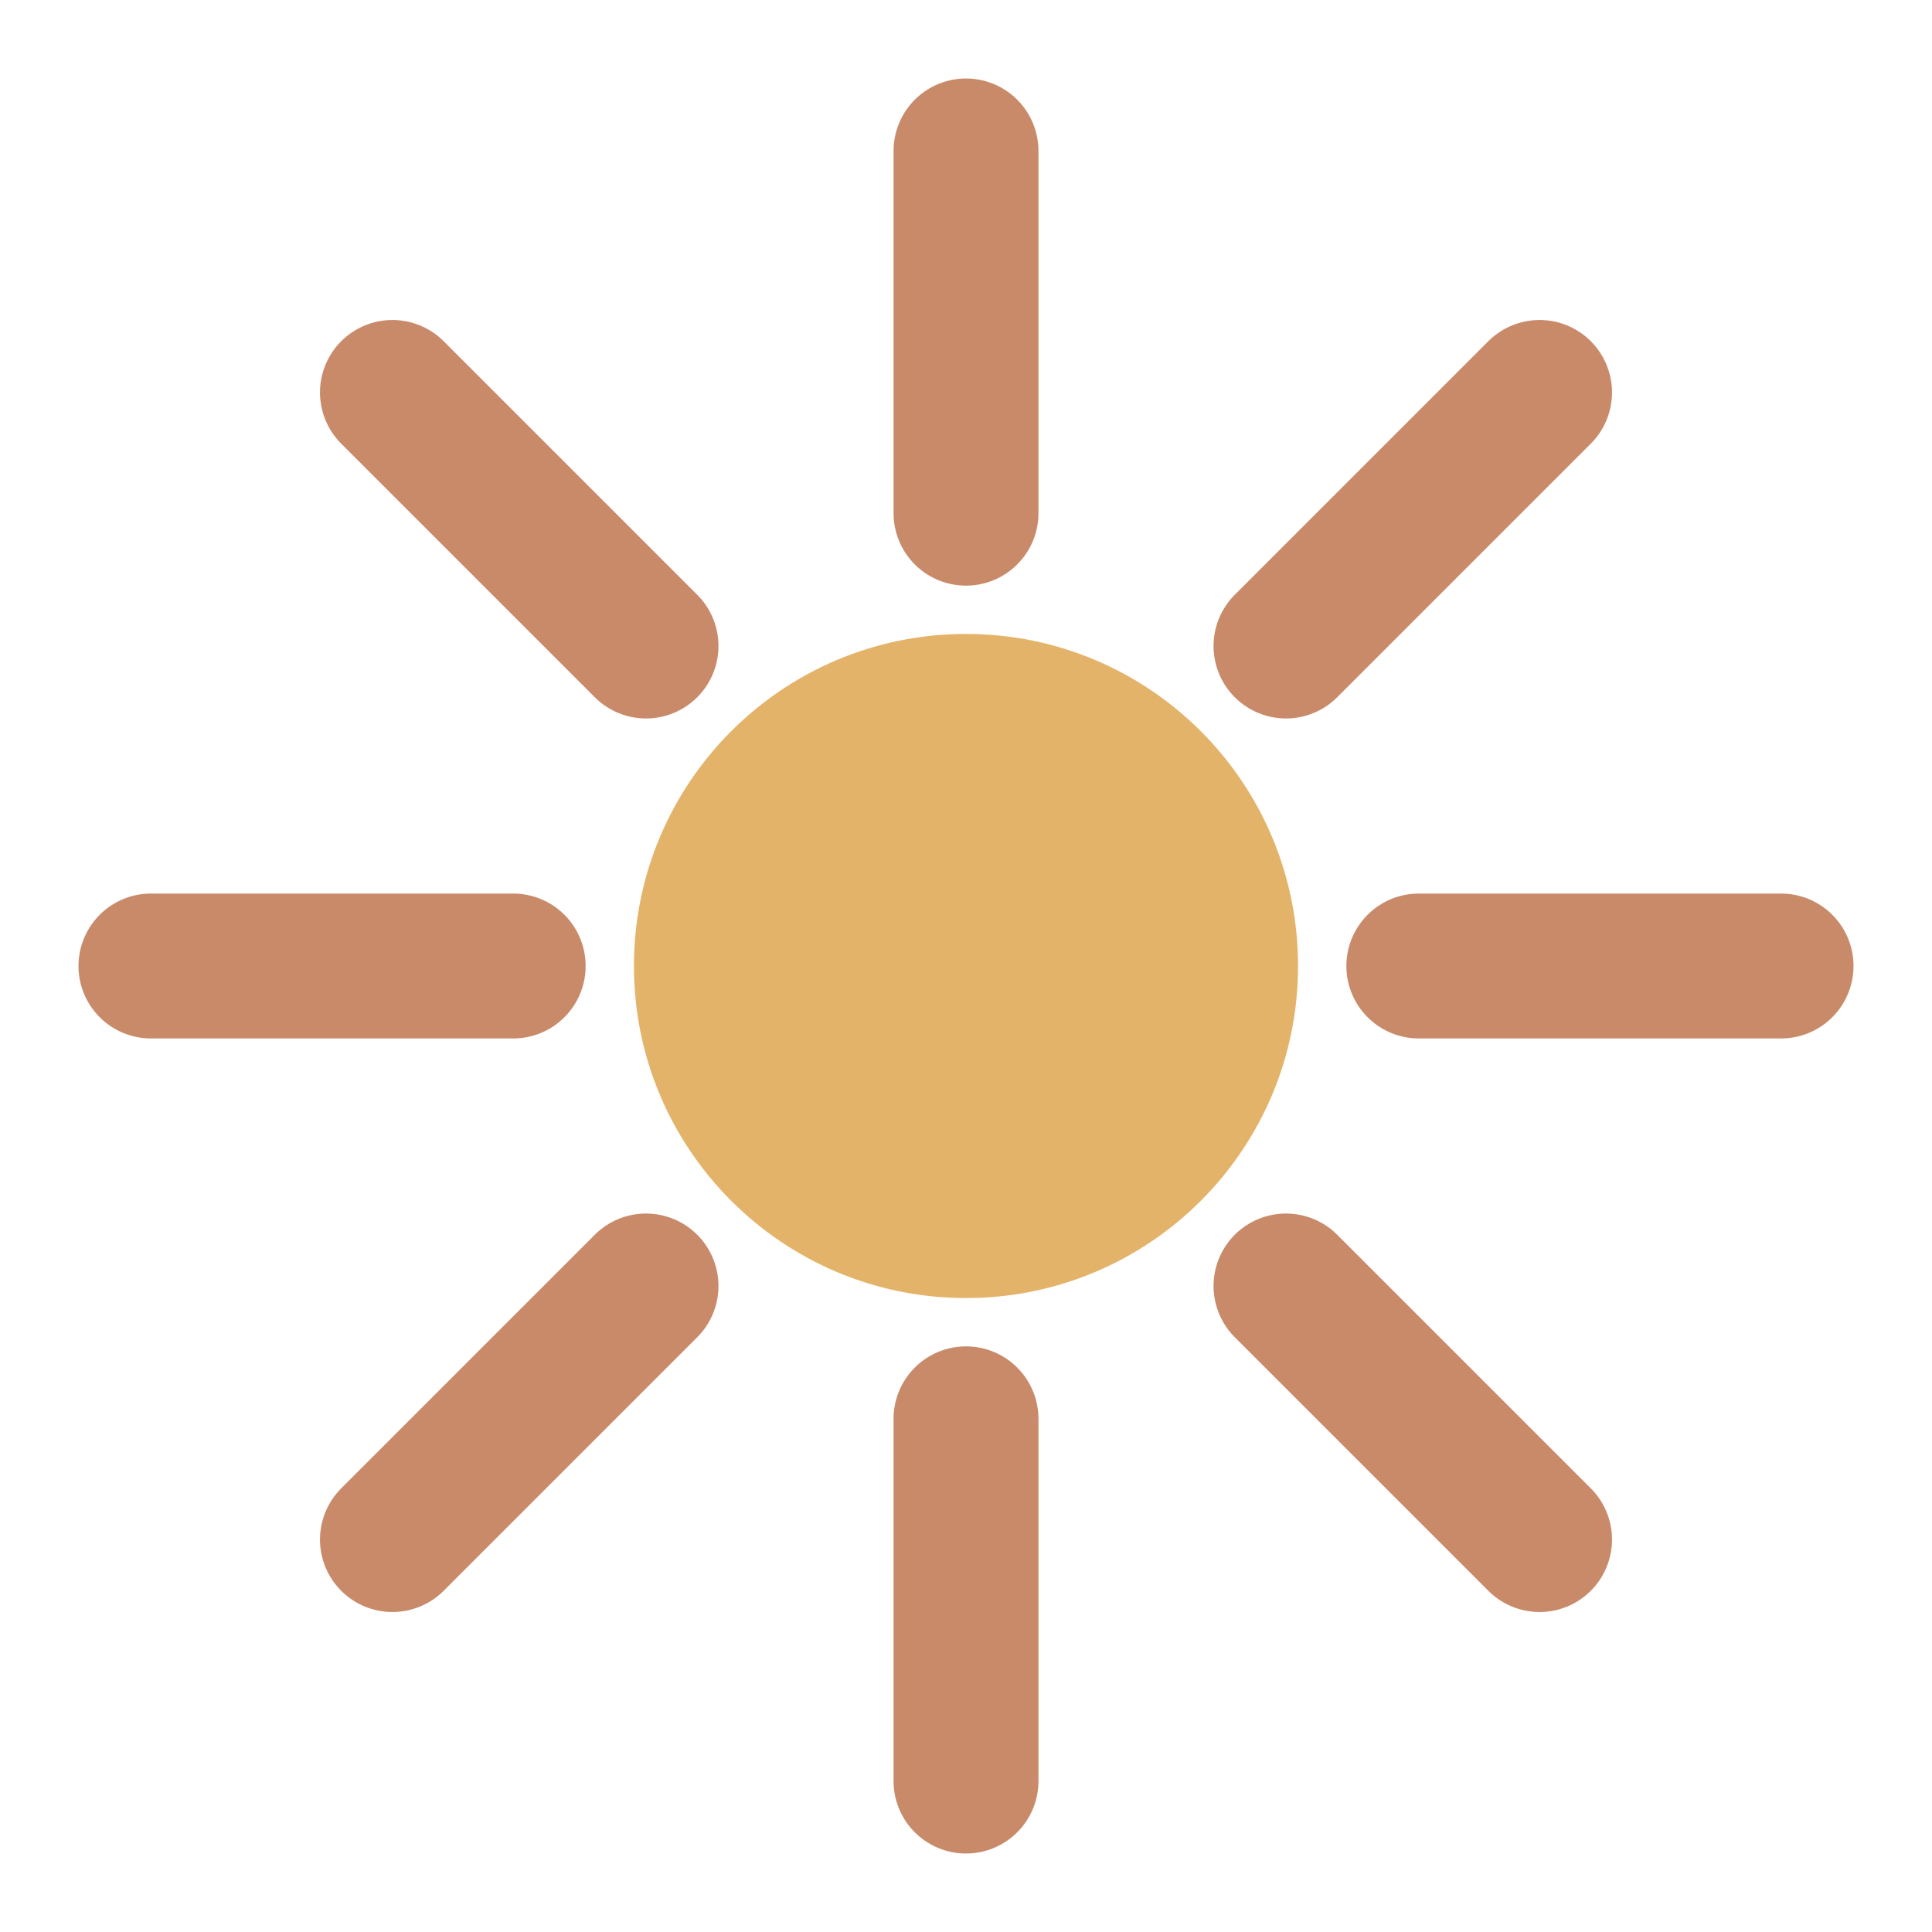
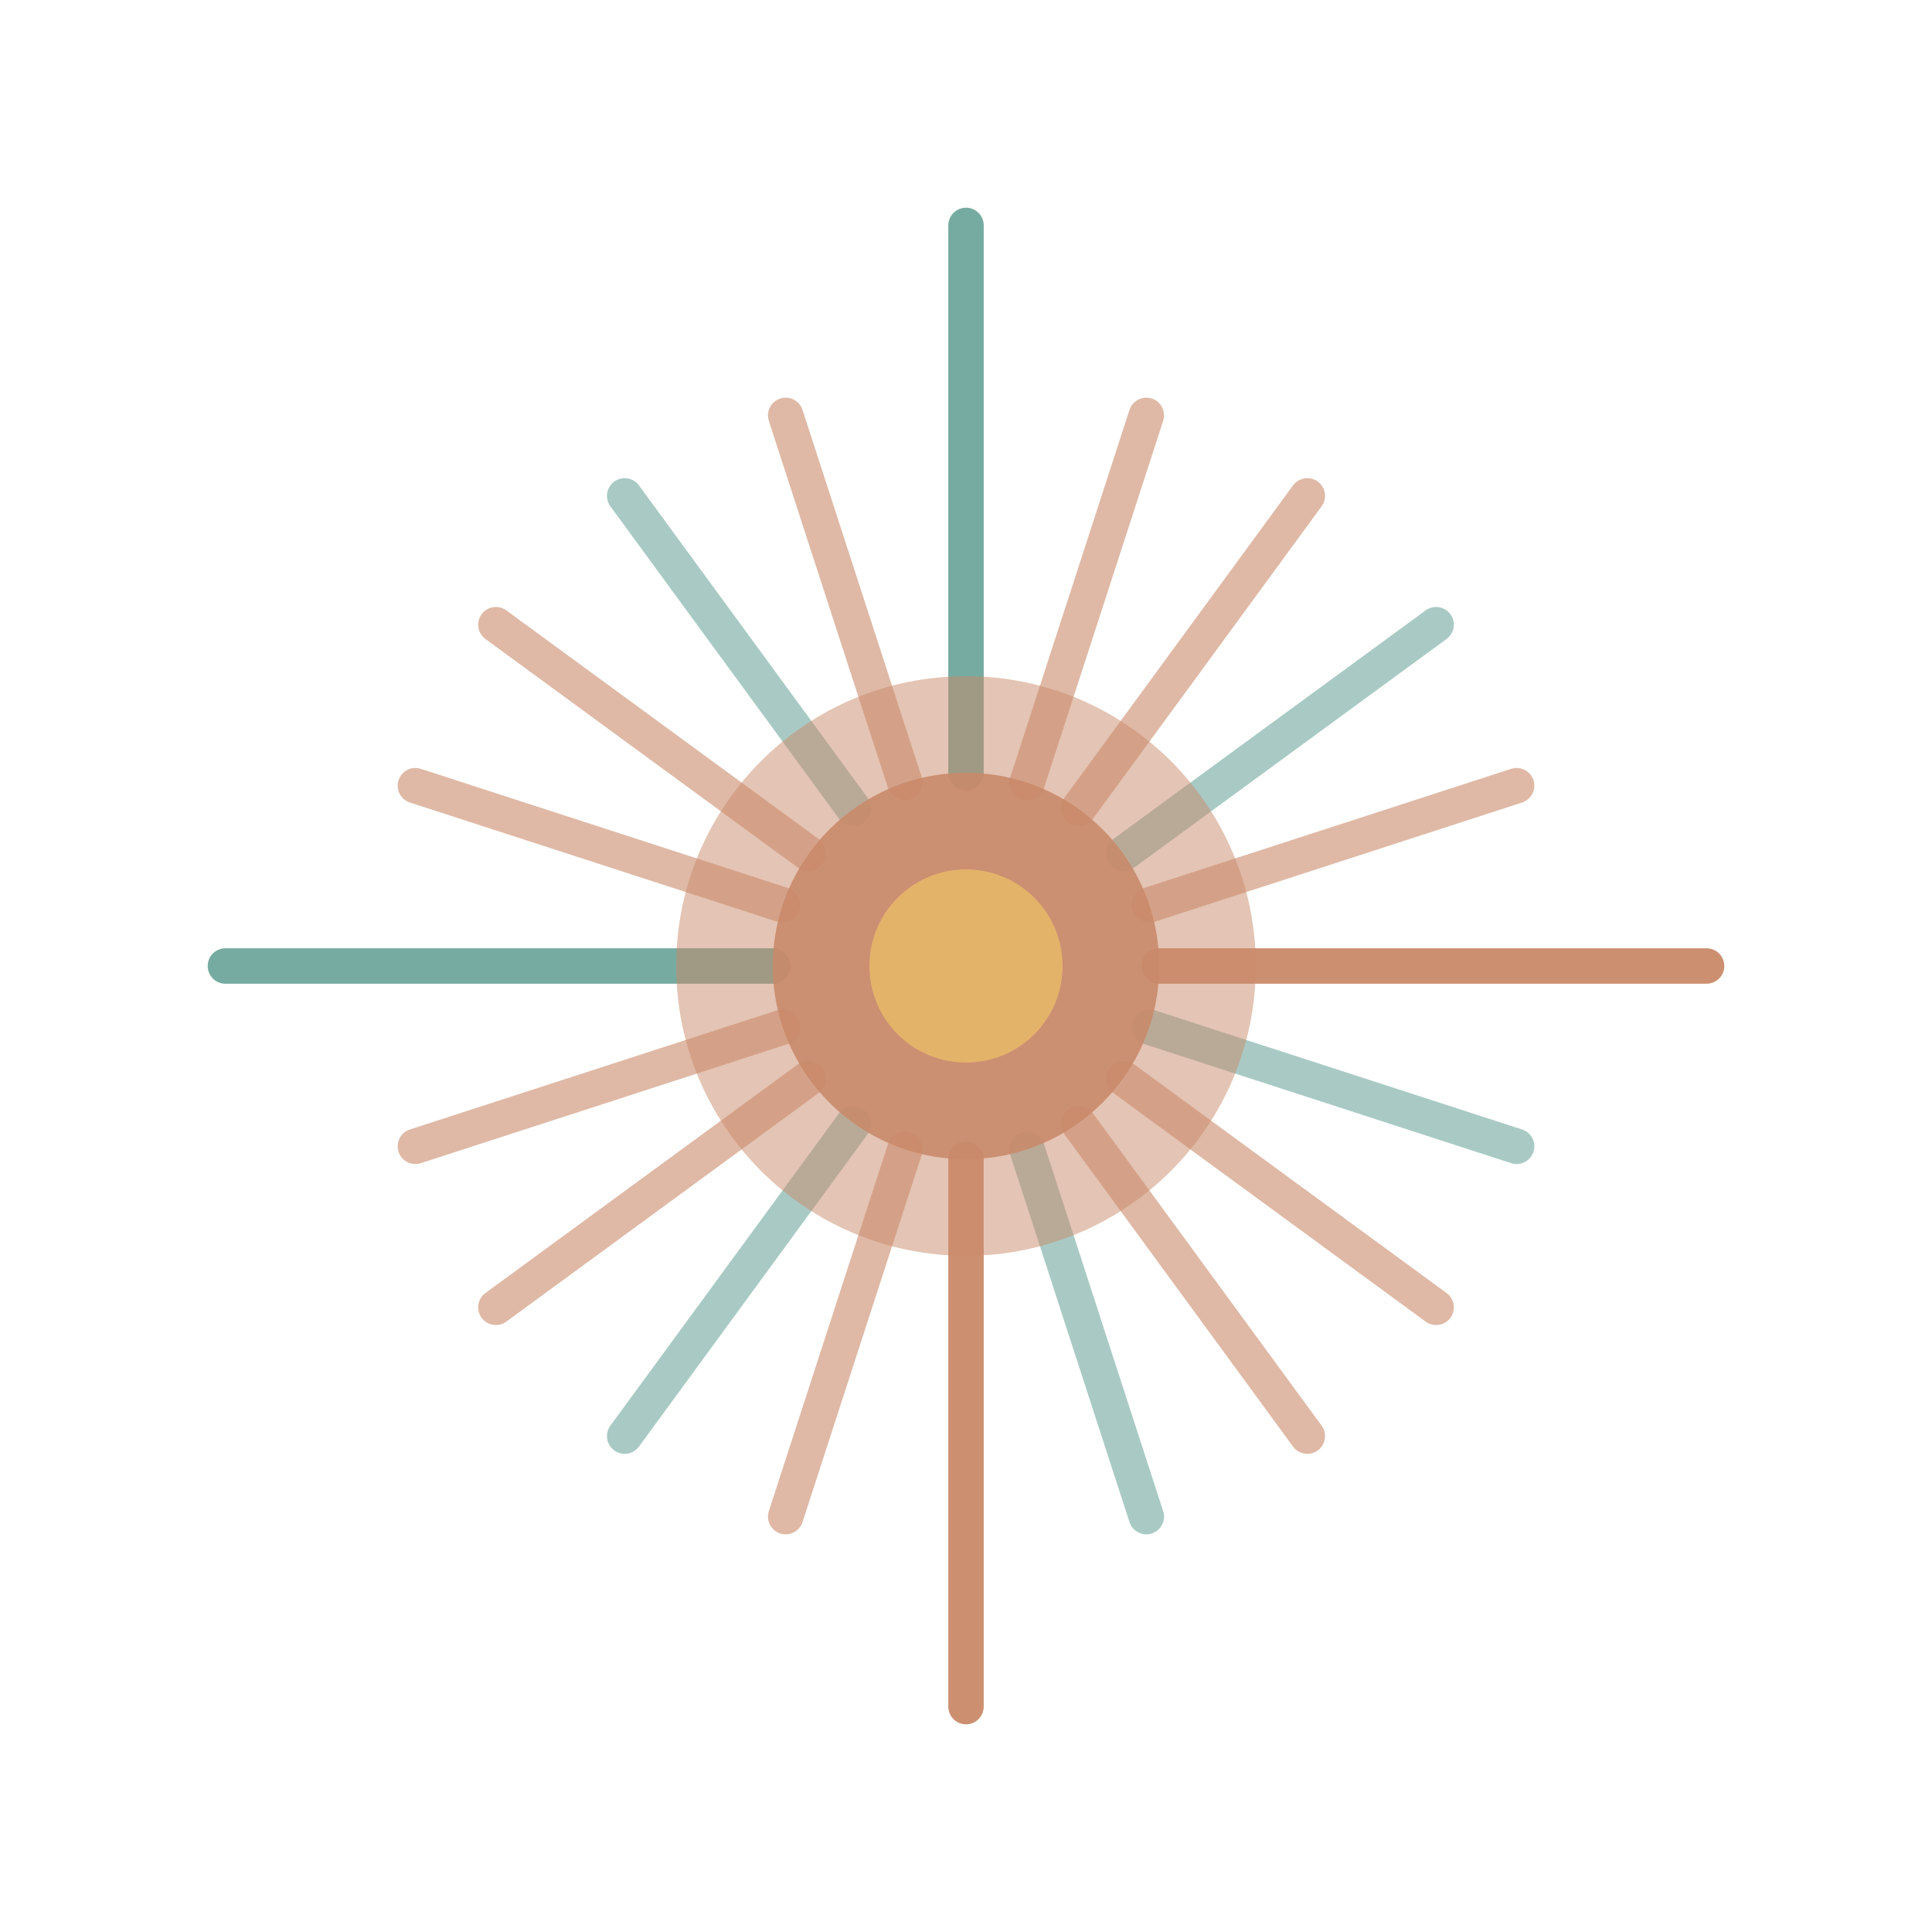
- <svg xmlns="http://www.w3.org/2000/svg" width="32" height="32" viewBox="0 0 32 32" fill="none">
-   <g stroke="#c98a6a" stroke-width="2.4" stroke-linecap="round">
-     <line x1="16" y1="8.5" x2="16" y2="2.5" />
-     <line x1="21.3" y1="10.7" x2="25.5" y2="6.5" />
-     <line x1="23.5" y1="16" x2="29.5" y2="16" />
-     <line x1="21.3" y1="21.3" x2="25.5" y2="25.5" />
-     <line x1="16" y1="23.5" x2="16" y2="29.5" />
-     <line x1="10.7" y1="21.3" x2="6.5" y2="25.5" />
-     <line x1="8.5" y1="16" x2="2.5" y2="16" />
-     <line x1="10.7" y1="10.7" x2="6.5" y2="6.5" />
+ <svg xmlns="http://www.w3.org/2000/svg" width="60" height="60" viewBox="0 0 60 60" fill="none">
+   <g stroke-linecap="round">
+     <line x1="30.0" y1="24.0" x2="30.0" y2="7.0" stroke="#6fa79c" stroke-width="1.1" opacity="0.95" />
+     <line x1="31.9" y1="24.3" x2="35.6" y2="12.9" stroke="#c98a6a" stroke-width="1.1" opacity="0.6" />
+     <line x1="33.5" y1="25.1" x2="40.6" y2="15.4" stroke="#c98a6a" stroke-width="1.1" opacity="0.6" />
+     <line x1="34.9" y1="26.5" x2="44.6" y2="19.4" stroke="#6fa79c" stroke-width="1.1" opacity="0.6" />
+     <line x1="35.7" y1="28.1" x2="47.1" y2="24.4" stroke="#c98a6a" stroke-width="1.1" opacity="0.6" />
+     <line x1="36.0" y1="30.0" x2="53.0" y2="30.0" stroke="#c98a6a" stroke-width="1.1" opacity="0.95" />
+     <line x1="35.7" y1="31.9" x2="47.1" y2="35.6" stroke="#6fa79c" stroke-width="1.1" opacity="0.6" />
+     <line x1="34.9" y1="33.5" x2="44.6" y2="40.6" stroke="#c98a6a" stroke-width="1.1" opacity="0.6" />
+     <line x1="33.5" y1="34.9" x2="40.6" y2="44.6" stroke="#c98a6a" stroke-width="1.1" opacity="0.6" />
+     <line x1="31.9" y1="35.7" x2="35.6" y2="47.1" stroke="#6fa79c" stroke-width="1.1" opacity="0.6" />
+     <line x1="30.0" y1="36.0" x2="30.0" y2="53.0" stroke="#c98a6a" stroke-width="1.1" opacity="0.95" />
+     <line x1="28.1" y1="35.7" x2="24.4" y2="47.1" stroke="#c98a6a" stroke-width="1.1" opacity="0.6" />
+     <line x1="26.5" y1="34.9" x2="19.4" y2="44.6" stroke="#6fa79c" stroke-width="1.1" opacity="0.6" />
+     <line x1="25.1" y1="33.5" x2="15.4" y2="40.6" stroke="#c98a6a" stroke-width="1.1" opacity="0.6" />
+     <line x1="24.3" y1="31.9" x2="12.9" y2="35.6" stroke="#c98a6a" stroke-width="1.1" opacity="0.6" />
+     <line x1="24.0" y1="30.0" x2="7.0" y2="30.0" stroke="#6fa79c" stroke-width="1.1" opacity="0.95" />
+     <line x1="24.3" y1="28.1" x2="12.9" y2="24.4" stroke="#c98a6a" stroke-width="1.1" opacity="0.6" />
+     <line x1="25.1" y1="26.5" x2="15.4" y2="19.4" stroke="#c98a6a" stroke-width="1.1" opacity="0.6" />
+     <line x1="26.5" y1="25.1" x2="19.4" y2="15.4" stroke="#6fa79c" stroke-width="1.1" opacity="0.6" />
+     <line x1="28.1" y1="24.3" x2="24.4" y2="12.9" stroke="#c98a6a" stroke-width="1.1" opacity="0.6" />
  </g>
-   <circle cx="16" cy="16" r="5.5" fill="#e4b36a" />
+   <circle cx="30" cy="30" r="9" fill="#c98a6a" opacity="0.5" />
+   <circle cx="30" cy="30" r="6" fill="#c98a6a" opacity="0.9" />
+   <circle cx="30" cy="30" r="3" fill="#e4b36a" />
</svg>
